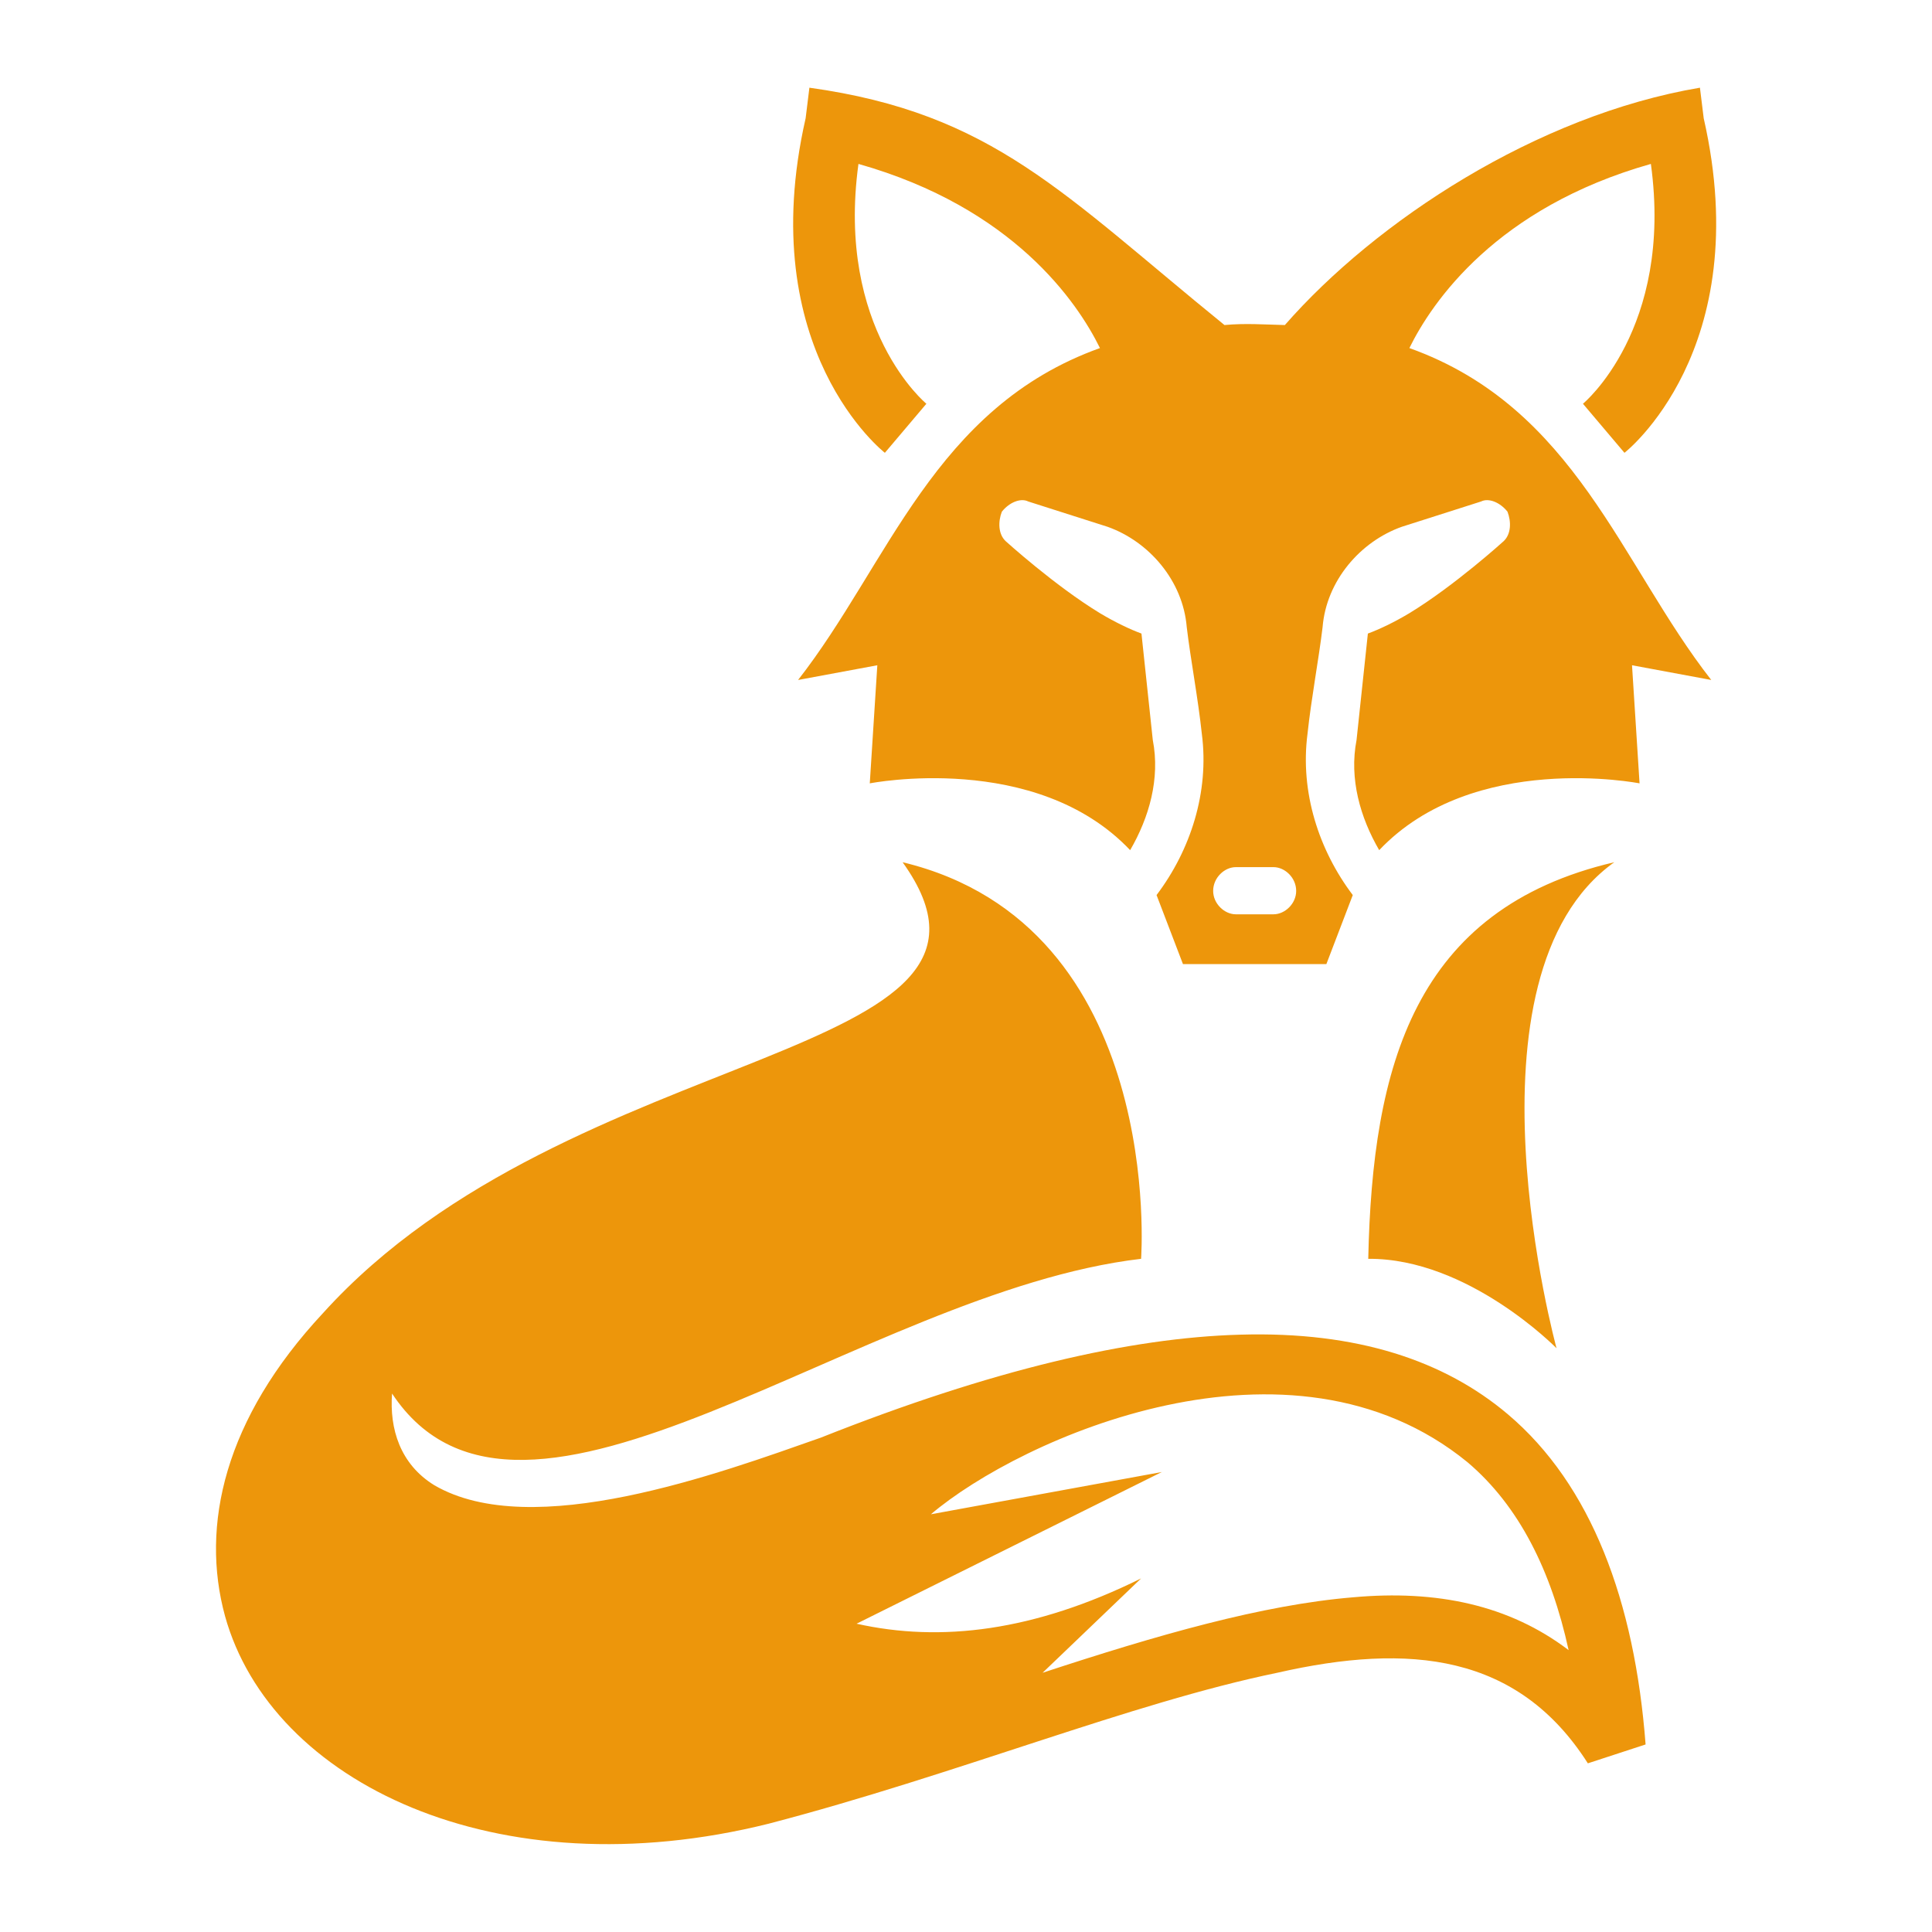
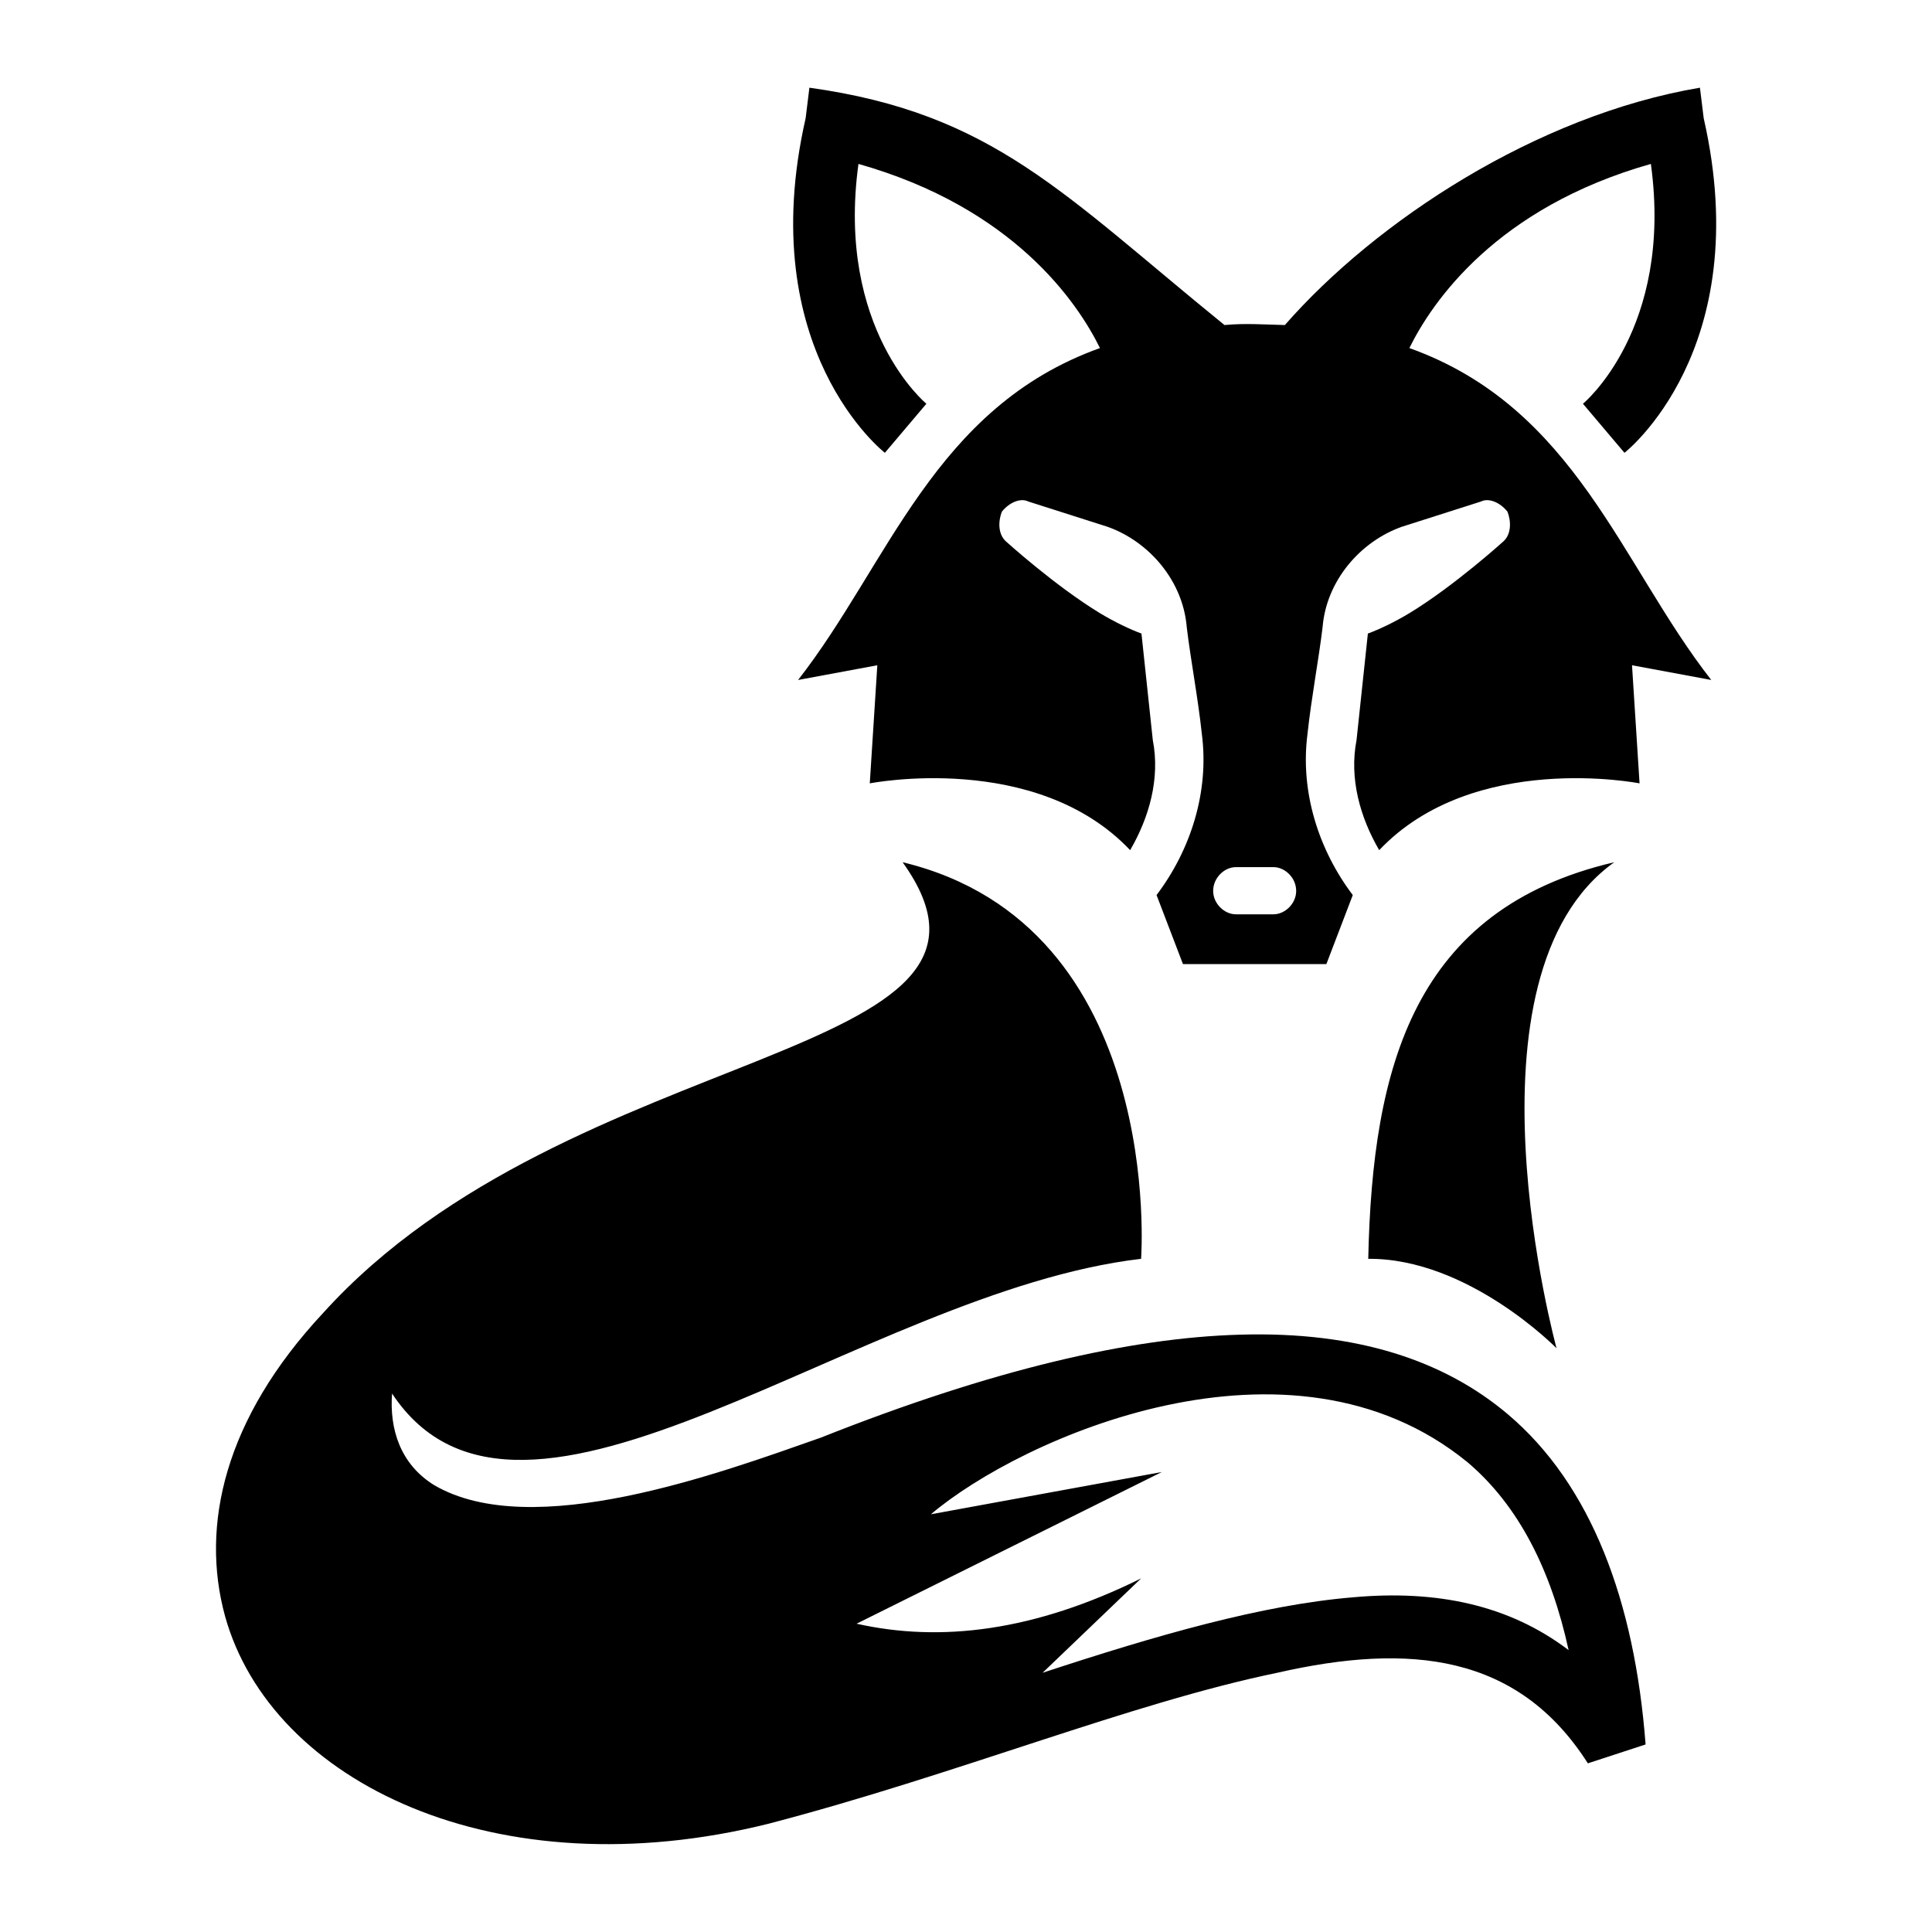
<svg xmlns="http://www.w3.org/2000/svg" width="32" height="32" viewBox="0 0 512 512">
-   <path fill="#ED960B" d="m214.5 23.24l-1 8.1c-14 61.5 21 88.66 21 88.66l11-13s-24-19.76-18-63.56c41 11.6 58 36.6 64 48.8c-44 15.76-56 57.26-80 87.96l21-3.9l-2 31.3s44-8.7 69 17.7c5-8.6 8-18.9 6-29.2l-3-28.2c-3-1.1-7-3-11-5.4c-12-7.3-25-19.1-25-19.1c-2-1.9-2-5.2-1-7.8c2-2.5 5-3.7 7-2.7c0 0 11 3.5 21 6.7c11 3.9 20 14.3 21 26.6c1 8.4 3 18.9 4 28.3c2 15.4-3 30.8-12 42.7l7 18.3h38l7-18.3c-9-11.9-14-27.3-12-42.7c1-9.4 3-19.9 4-28.3c1-12.3 10-22.7 21-26.6c10-3.2 21-6.7 21-6.7c2-1 5 .2 7 2.7c1 2.6 1 5.9-1 7.8c0 0-13 11.8-25 19.1c-4 2.4-8 4.3-11 5.4l-3 28.2c-2 10.3 1 20.6 6 29.2c25-26.4 69-17.7 69-17.7l-2-31.3l21 3.9c-24-30.7-36-72.2-80-87.96c6-12.2 23-37.2 64-48.8c6 43.8-18 63.56-18 63.56l11 13s35-27.16 21-88.66l-1-8.1c-43.3 7.32-85.9 35.37-110 62.9c-5.5-.13-10.5-.52-16 0c-42.8-34.75-61.3-56.12-110-62.9m24.7 205.26c38.2 53.2-87.7 46.6-153.61 119.5c-26.11 28-32.53 56.3-25.95 80.3c12.23 44 71.86 73 144.06 55c49.8-13 96-32 134.8-40c35.1-8 63.8-5 82.3 24l15.3-5c-2.9-38-14.4-68.8-36.5-87.5c-16.8-14.2-39.9-22-70.9-21.1c-29.3.8-65.9 9.3-111.2 27.3c-27 9.5-76.5 27.7-102.4 12.6c-9.1-5.6-11.9-15-11.2-24.3c34.4 52 124.1-27 198.5-35.7c0 0 6.6-88.3-63.2-105.1m188.6 0c-53.1 12.4-64.1 54.1-65.2 105.1c26.5-.2 49.9 23.7 49.9 23.7s-27-98.6 15.3-128.8m-100.3 1.3h10c3 0 6 2.8 6 6.3c0 3.4-3 6.2-6 6.2h-10c-3 0-6-2.8-6-6.2c0-3.5 3-6.3 6-6.3m61.4 157.7c13.7 11.6 22.2 28.8 26.8 49.8c-15.8-12-35-16-57.1-14c-24.1 2-51.9 10-82.3 20l26.1-25c-28.3 14-53.1 17-75.4 12l80.9-40.2l-61.2 11.2c23.8-20.2 95.2-52.2 142.2-13.8" />
+   <path fill="black" d="m214.5 23.24l-1 8.1c-14 61.5 21 88.66 21 88.66l11-13s-24-19.76-18-63.56c41 11.6 58 36.6 64 48.8c-44 15.76-56 57.26-80 87.96l21-3.9l-2 31.3s44-8.7 69 17.7c5-8.6 8-18.9 6-29.2l-3-28.2c-3-1.1-7-3-11-5.4c-12-7.3-25-19.1-25-19.1c-2-1.9-2-5.2-1-7.8c2-2.5 5-3.7 7-2.7c0 0 11 3.5 21 6.7c11 3.9 20 14.3 21 26.6c1 8.4 3 18.9 4 28.3c2 15.4-3 30.8-12 42.7l7 18.3h38l7-18.3c-9-11.9-14-27.3-12-42.7c1-9.4 3-19.9 4-28.3c1-12.3 10-22.7 21-26.6c10-3.2 21-6.7 21-6.7c2-1 5 .2 7 2.7c1 2.6 1 5.9-1 7.8c0 0-13 11.8-25 19.1c-4 2.4-8 4.3-11 5.4l-3 28.2c-2 10.3 1 20.6 6 29.2c25-26.4 69-17.7 69-17.7l-2-31.3l21 3.9c-24-30.7-36-72.2-80-87.96c6-12.2 23-37.2 64-48.8c6 43.8-18 63.56-18 63.56l11 13s35-27.16 21-88.66l-1-8.1c-43.3 7.32-85.9 35.37-110 62.9c-5.5-.13-10.5-.52-16 0c-42.8-34.75-61.3-56.12-110-62.9m24.7 205.26c38.2 53.2-87.7 46.6-153.61 119.5c-26.11 28-32.53 56.3-25.95 80.3c12.23 44 71.86 73 144.06 55c49.8-13 96-32 134.8-40c35.1-8 63.8-5 82.3 24l15.3-5c-2.9-38-14.4-68.8-36.5-87.5c-16.8-14.2-39.9-22-70.9-21.1c-29.3.8-65.9 9.3-111.2 27.3c-27 9.5-76.5 27.7-102.4 12.6c-9.1-5.6-11.9-15-11.2-24.3c34.4 52 124.1-27 198.5-35.7c0 0 6.6-88.3-63.2-105.1m188.6 0c-53.1 12.4-64.1 54.1-65.2 105.1c26.5-.2 49.9 23.7 49.9 23.7s-27-98.6 15.3-128.8m-100.3 1.3h10c3 0 6 2.8 6 6.3c0 3.4-3 6.2-6 6.2h-10c-3 0-6-2.8-6-6.2c0-3.5 3-6.3 6-6.3m61.4 157.7c13.7 11.6 22.2 28.8 26.8 49.8c-15.8-12-35-16-57.1-14c-24.1 2-51.9 10-82.3 20l26.1-25c-28.3 14-53.1 17-75.4 12l80.9-40.2l-61.2 11.2c23.8-20.2 95.2-52.2 142.2-13.8" />
</svg>
